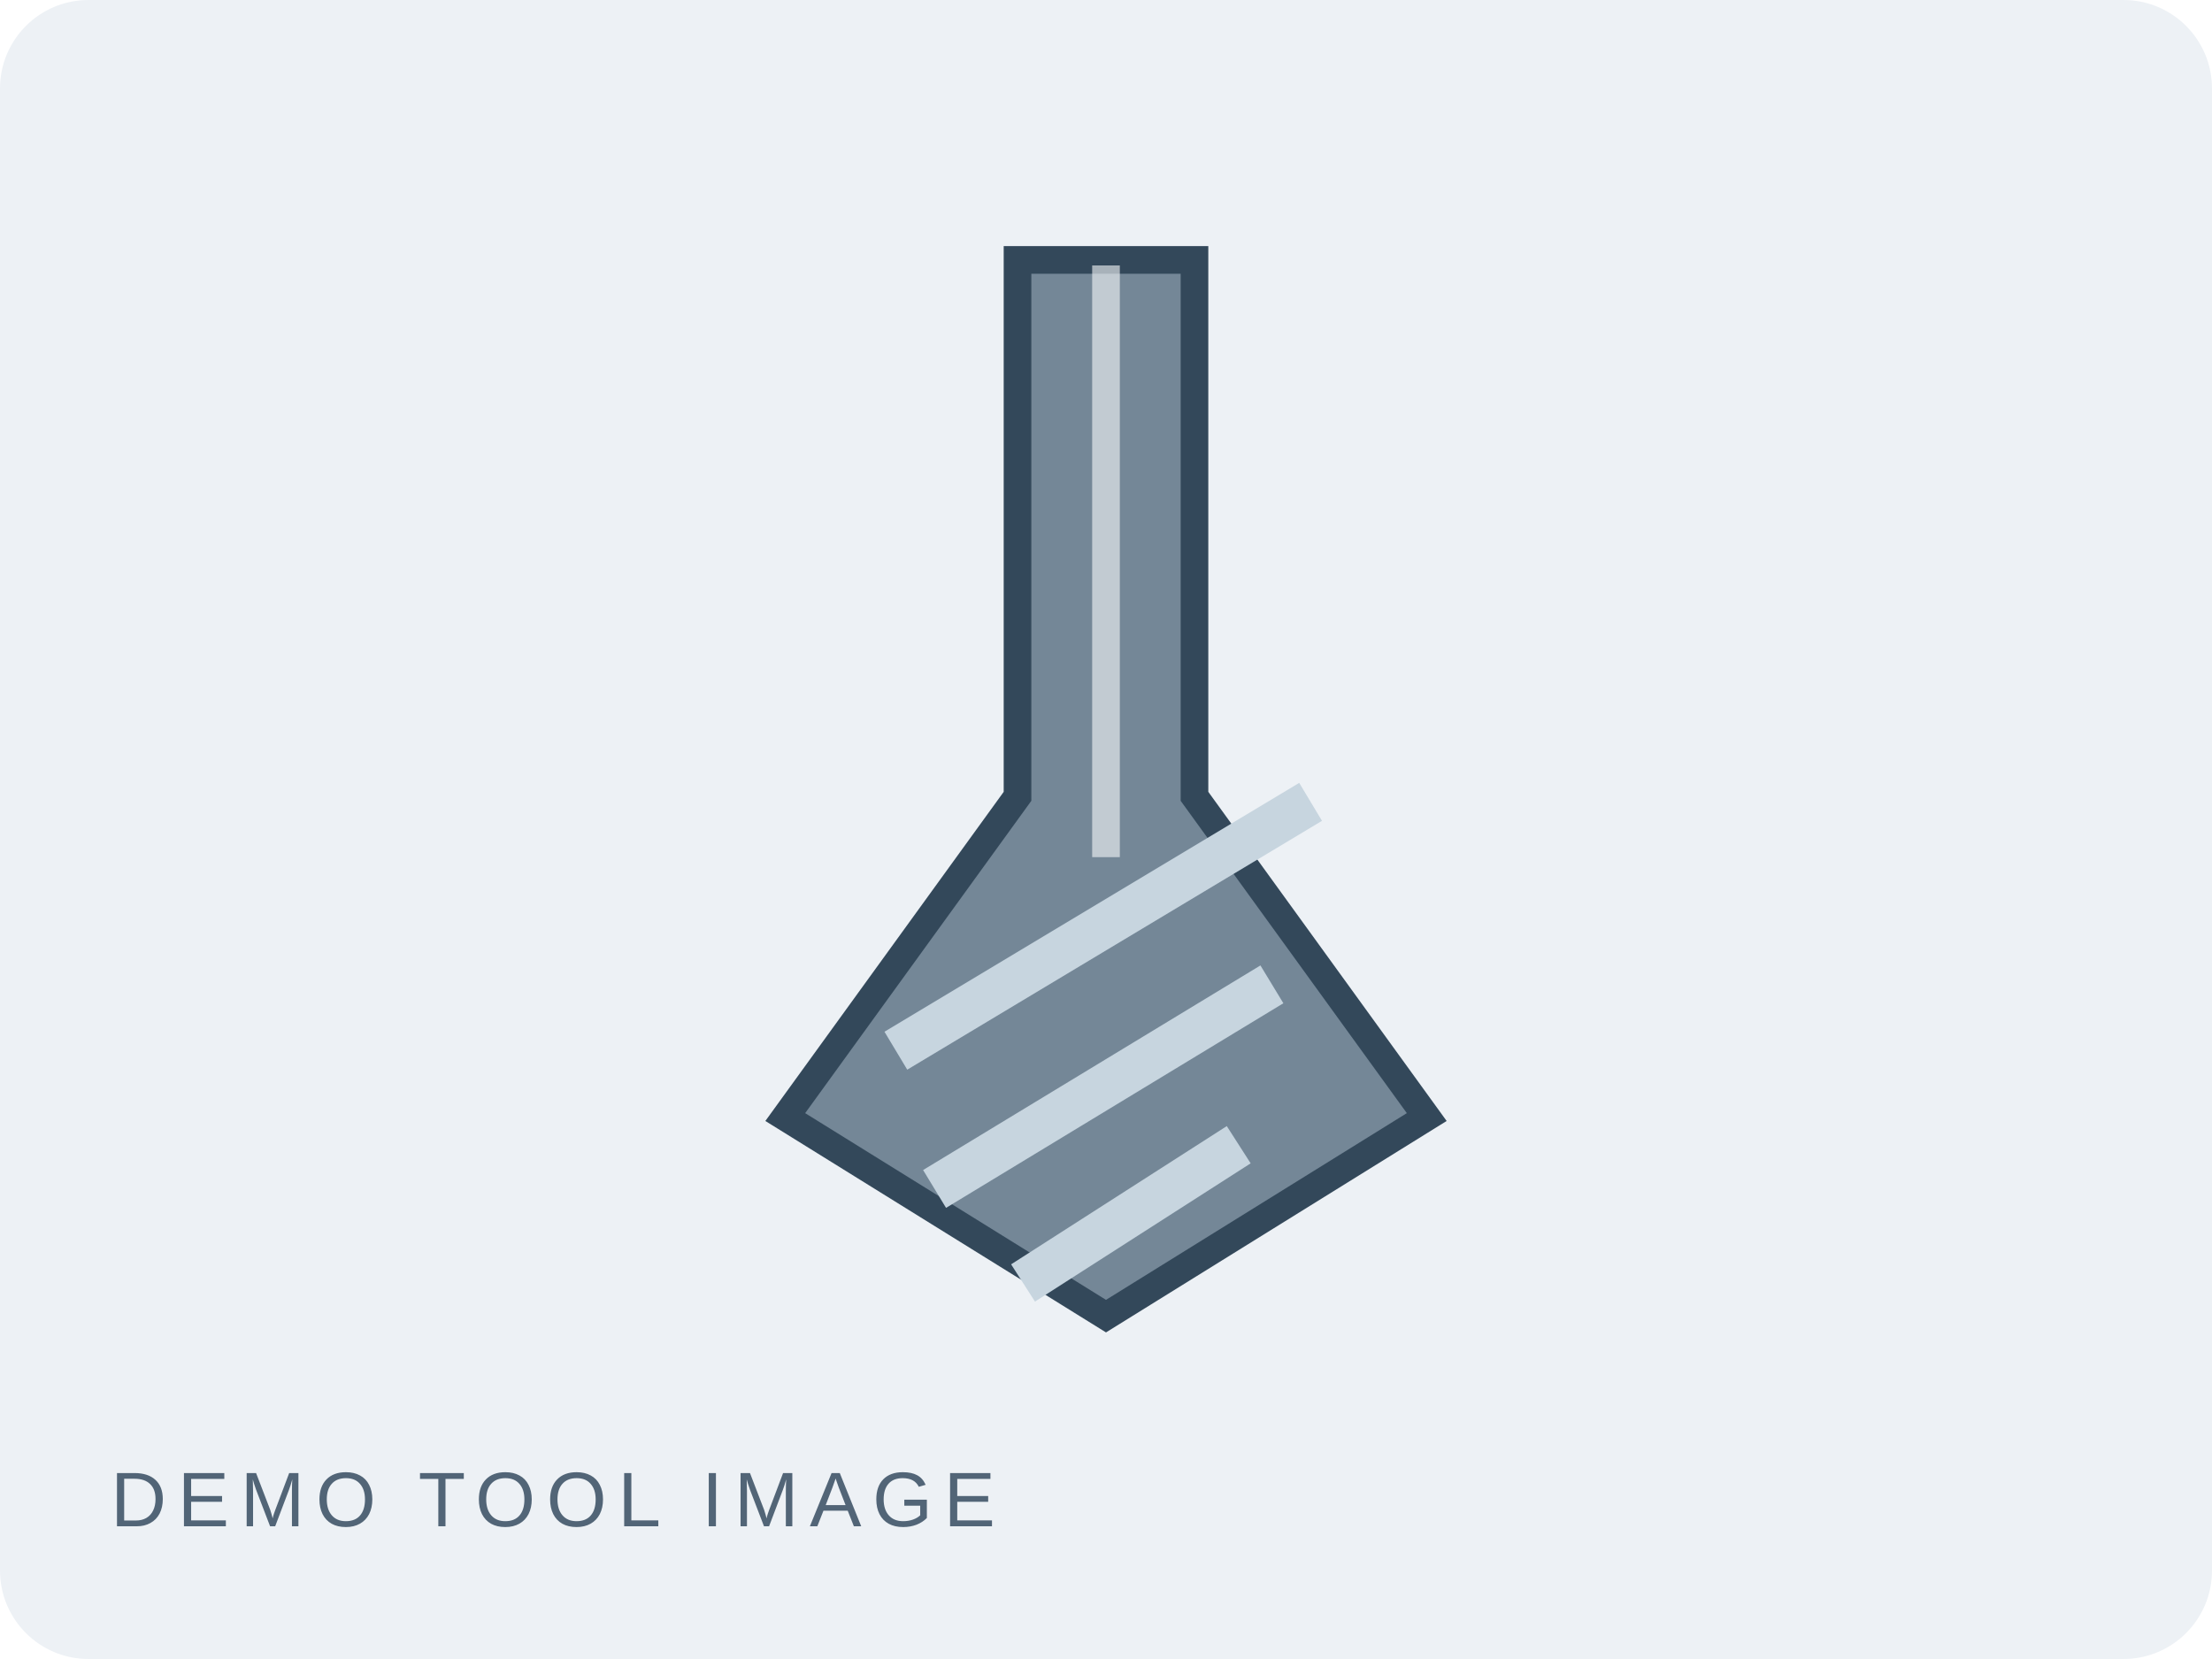
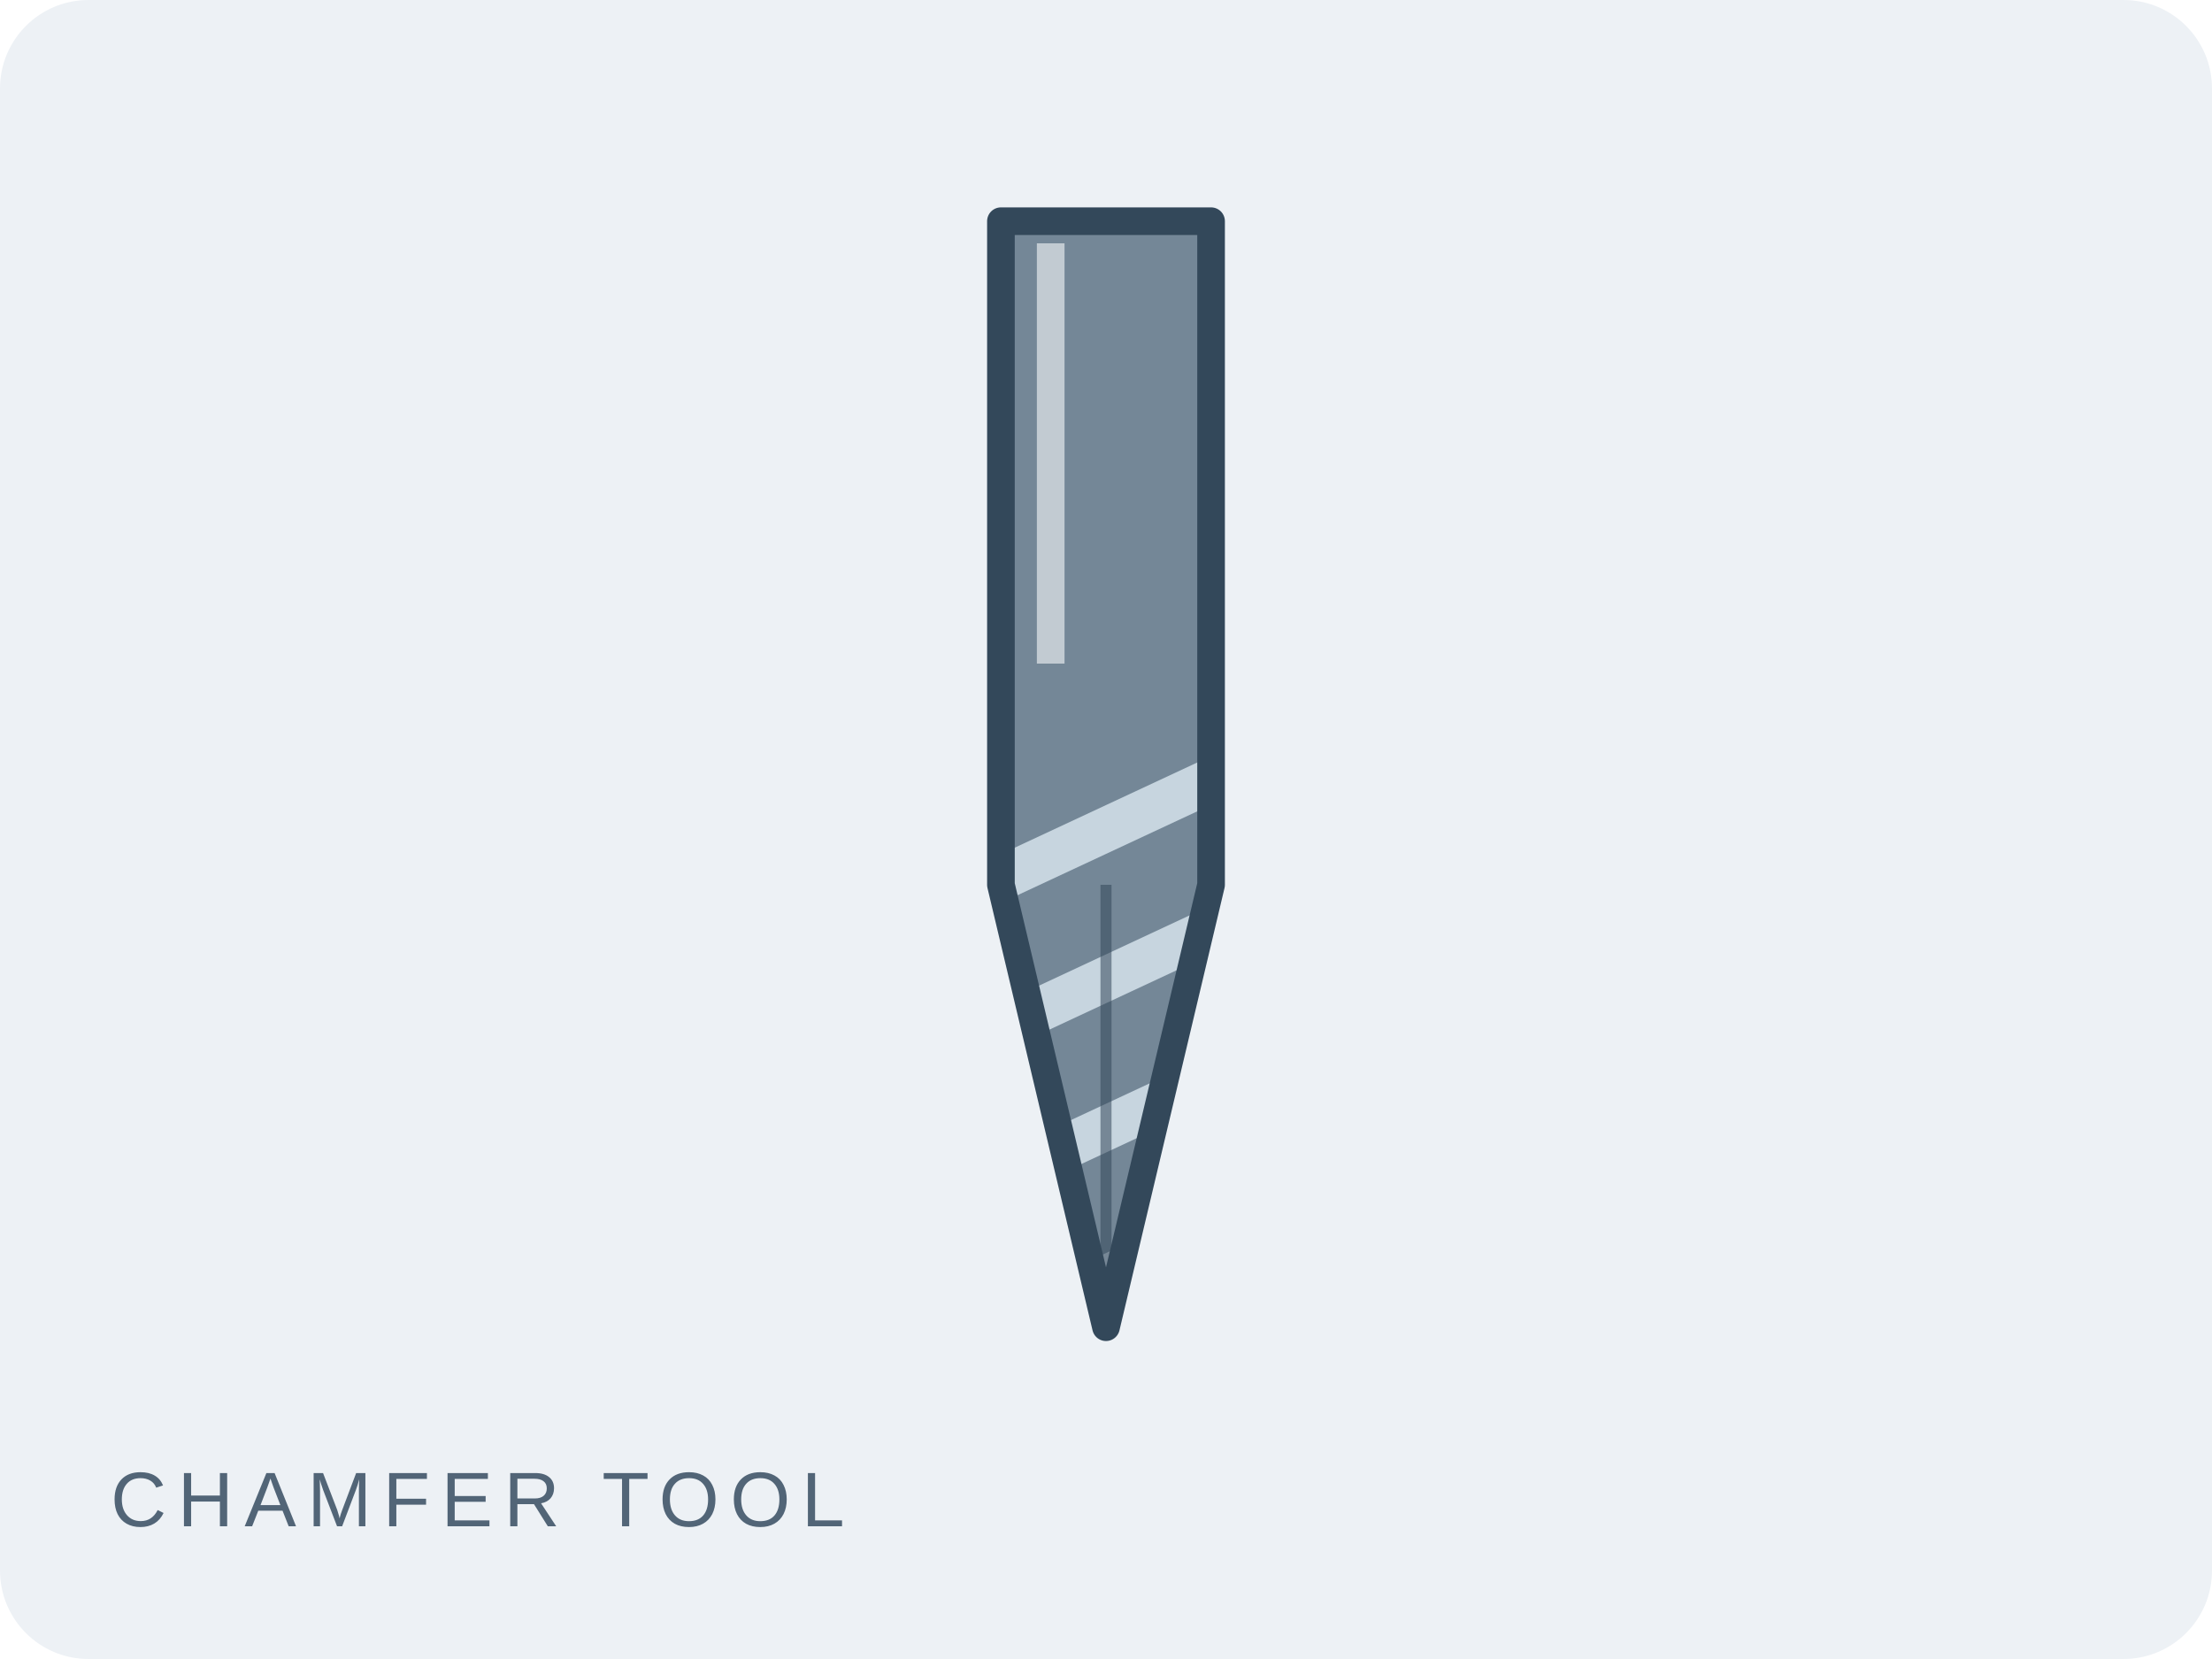
<svg xmlns="http://www.w3.org/2000/svg" viewBox="0 0 400 300" fill="none">
  <rect width="400" height="300" rx="16" fill="#EDF1F5" />
-   <path d="M184 47h32v97l42 58-58 36-58-36 42-58V47Z" fill="#748797" stroke="#33485A" stroke-width="5" />
-   <path d="m162 190 75-45M169 215l61-37M185 232l39-25" stroke="#C7D5DF" stroke-width="8" />
-   <path d="M200 48v107" stroke="#F7F8FA" stroke-opacity=".6" stroke-width="5" />
-   <text x="20" y="276" fill="#526577" font-family="Arial,sans-serif" font-size="14" letter-spacing="2">DEMO TOOL IMAGE</text>
+   <defs>
+     <clipPath id="c-chamfer-tool">
+       <path d="M181 40H219V160L200 240L181 160Z" />
+     </clipPath>
+   </defs>
+   <path d="M181 40H219V160L200 240L181 160Z" fill="#748797" />
+   <g clip-path="url(#c-chamfer-tool)" stroke="#C7D5DF" stroke-width="8">
+     <path d="M170 164L230 136" />
+     <path d="M170 191L230 163" />
+     <path d="M170 218L230 190" />
+     <path d="M170 245L230 217" />
+     <path d="M170 272L230 244" />
+   </g>
+   <path d="M190 44v76" stroke="#F7F8FA" stroke-opacity=".6" stroke-width="5" />
+   <path d="M200 160V236" stroke="#33485A" stroke-width="2" stroke-opacity=".55" />
+   <path d="M181 40H219V160L200 240L181 160Z" stroke="#33485A" stroke-width="5" stroke-linejoin="round" />
+   <text x="20" y="276" fill="#526577" font-family="Arial,sans-serif" font-size="14" letter-spacing="2">CHAMFER TOOL</text>
</svg>
